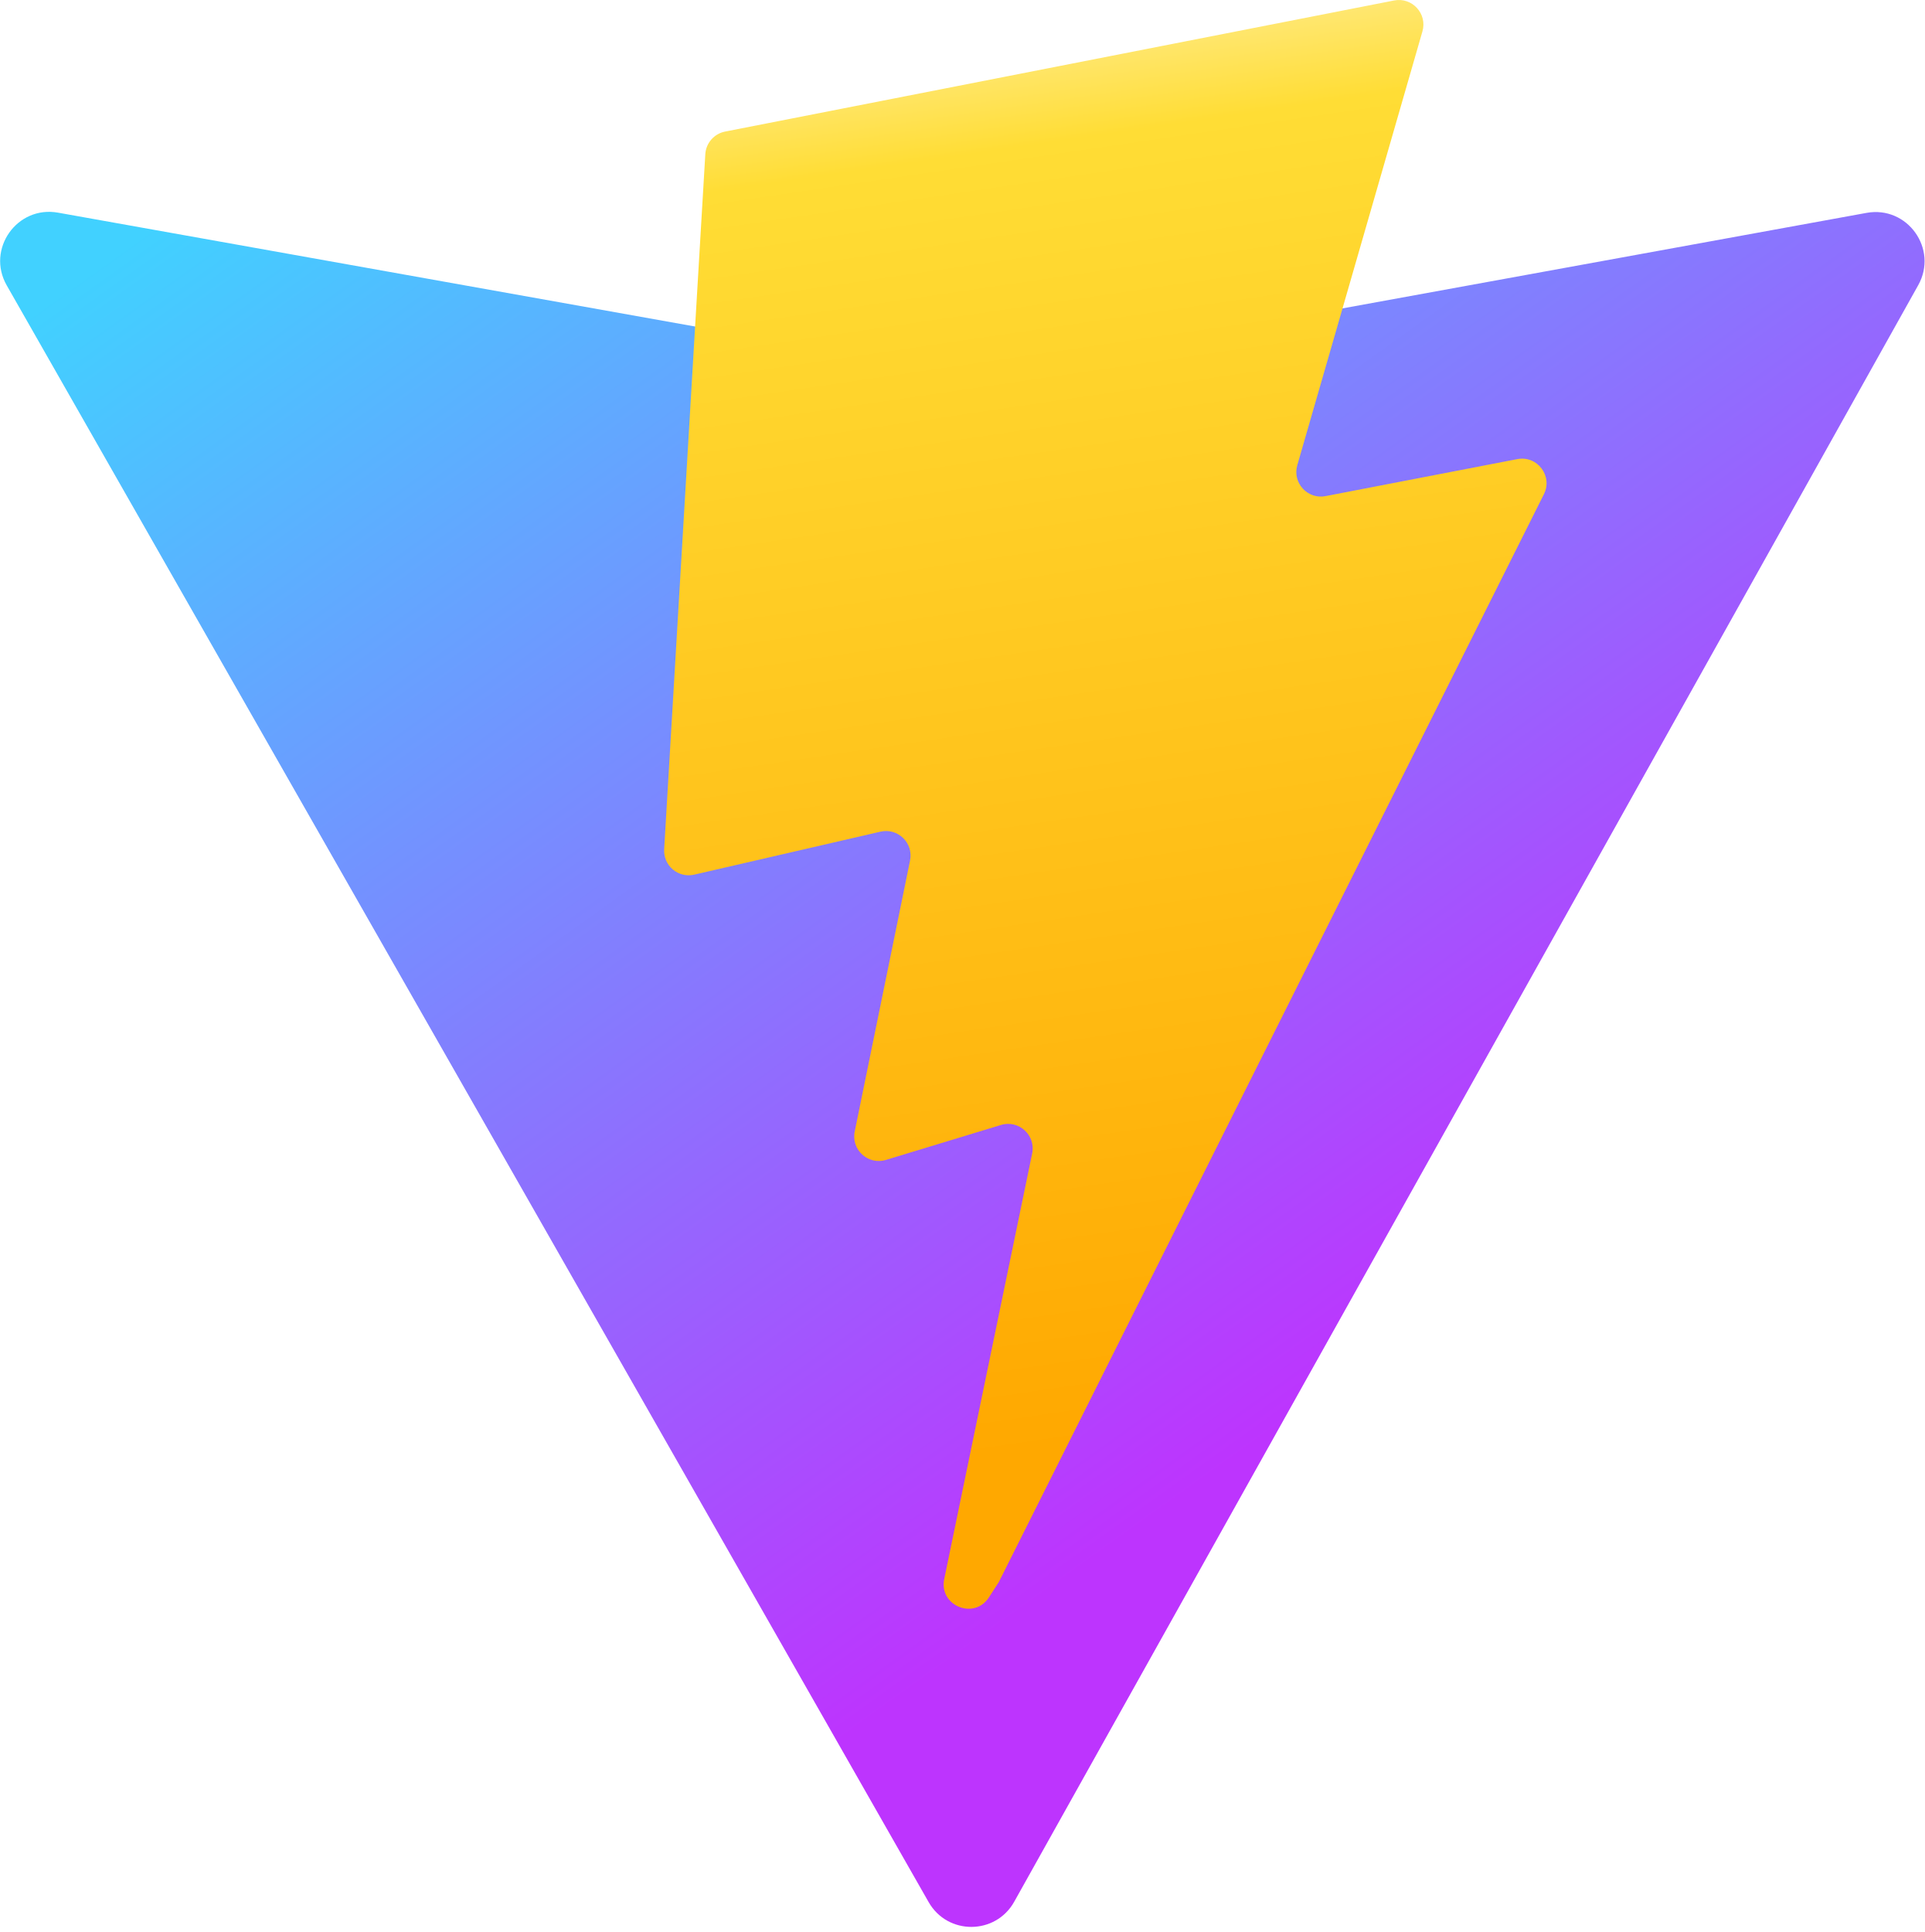
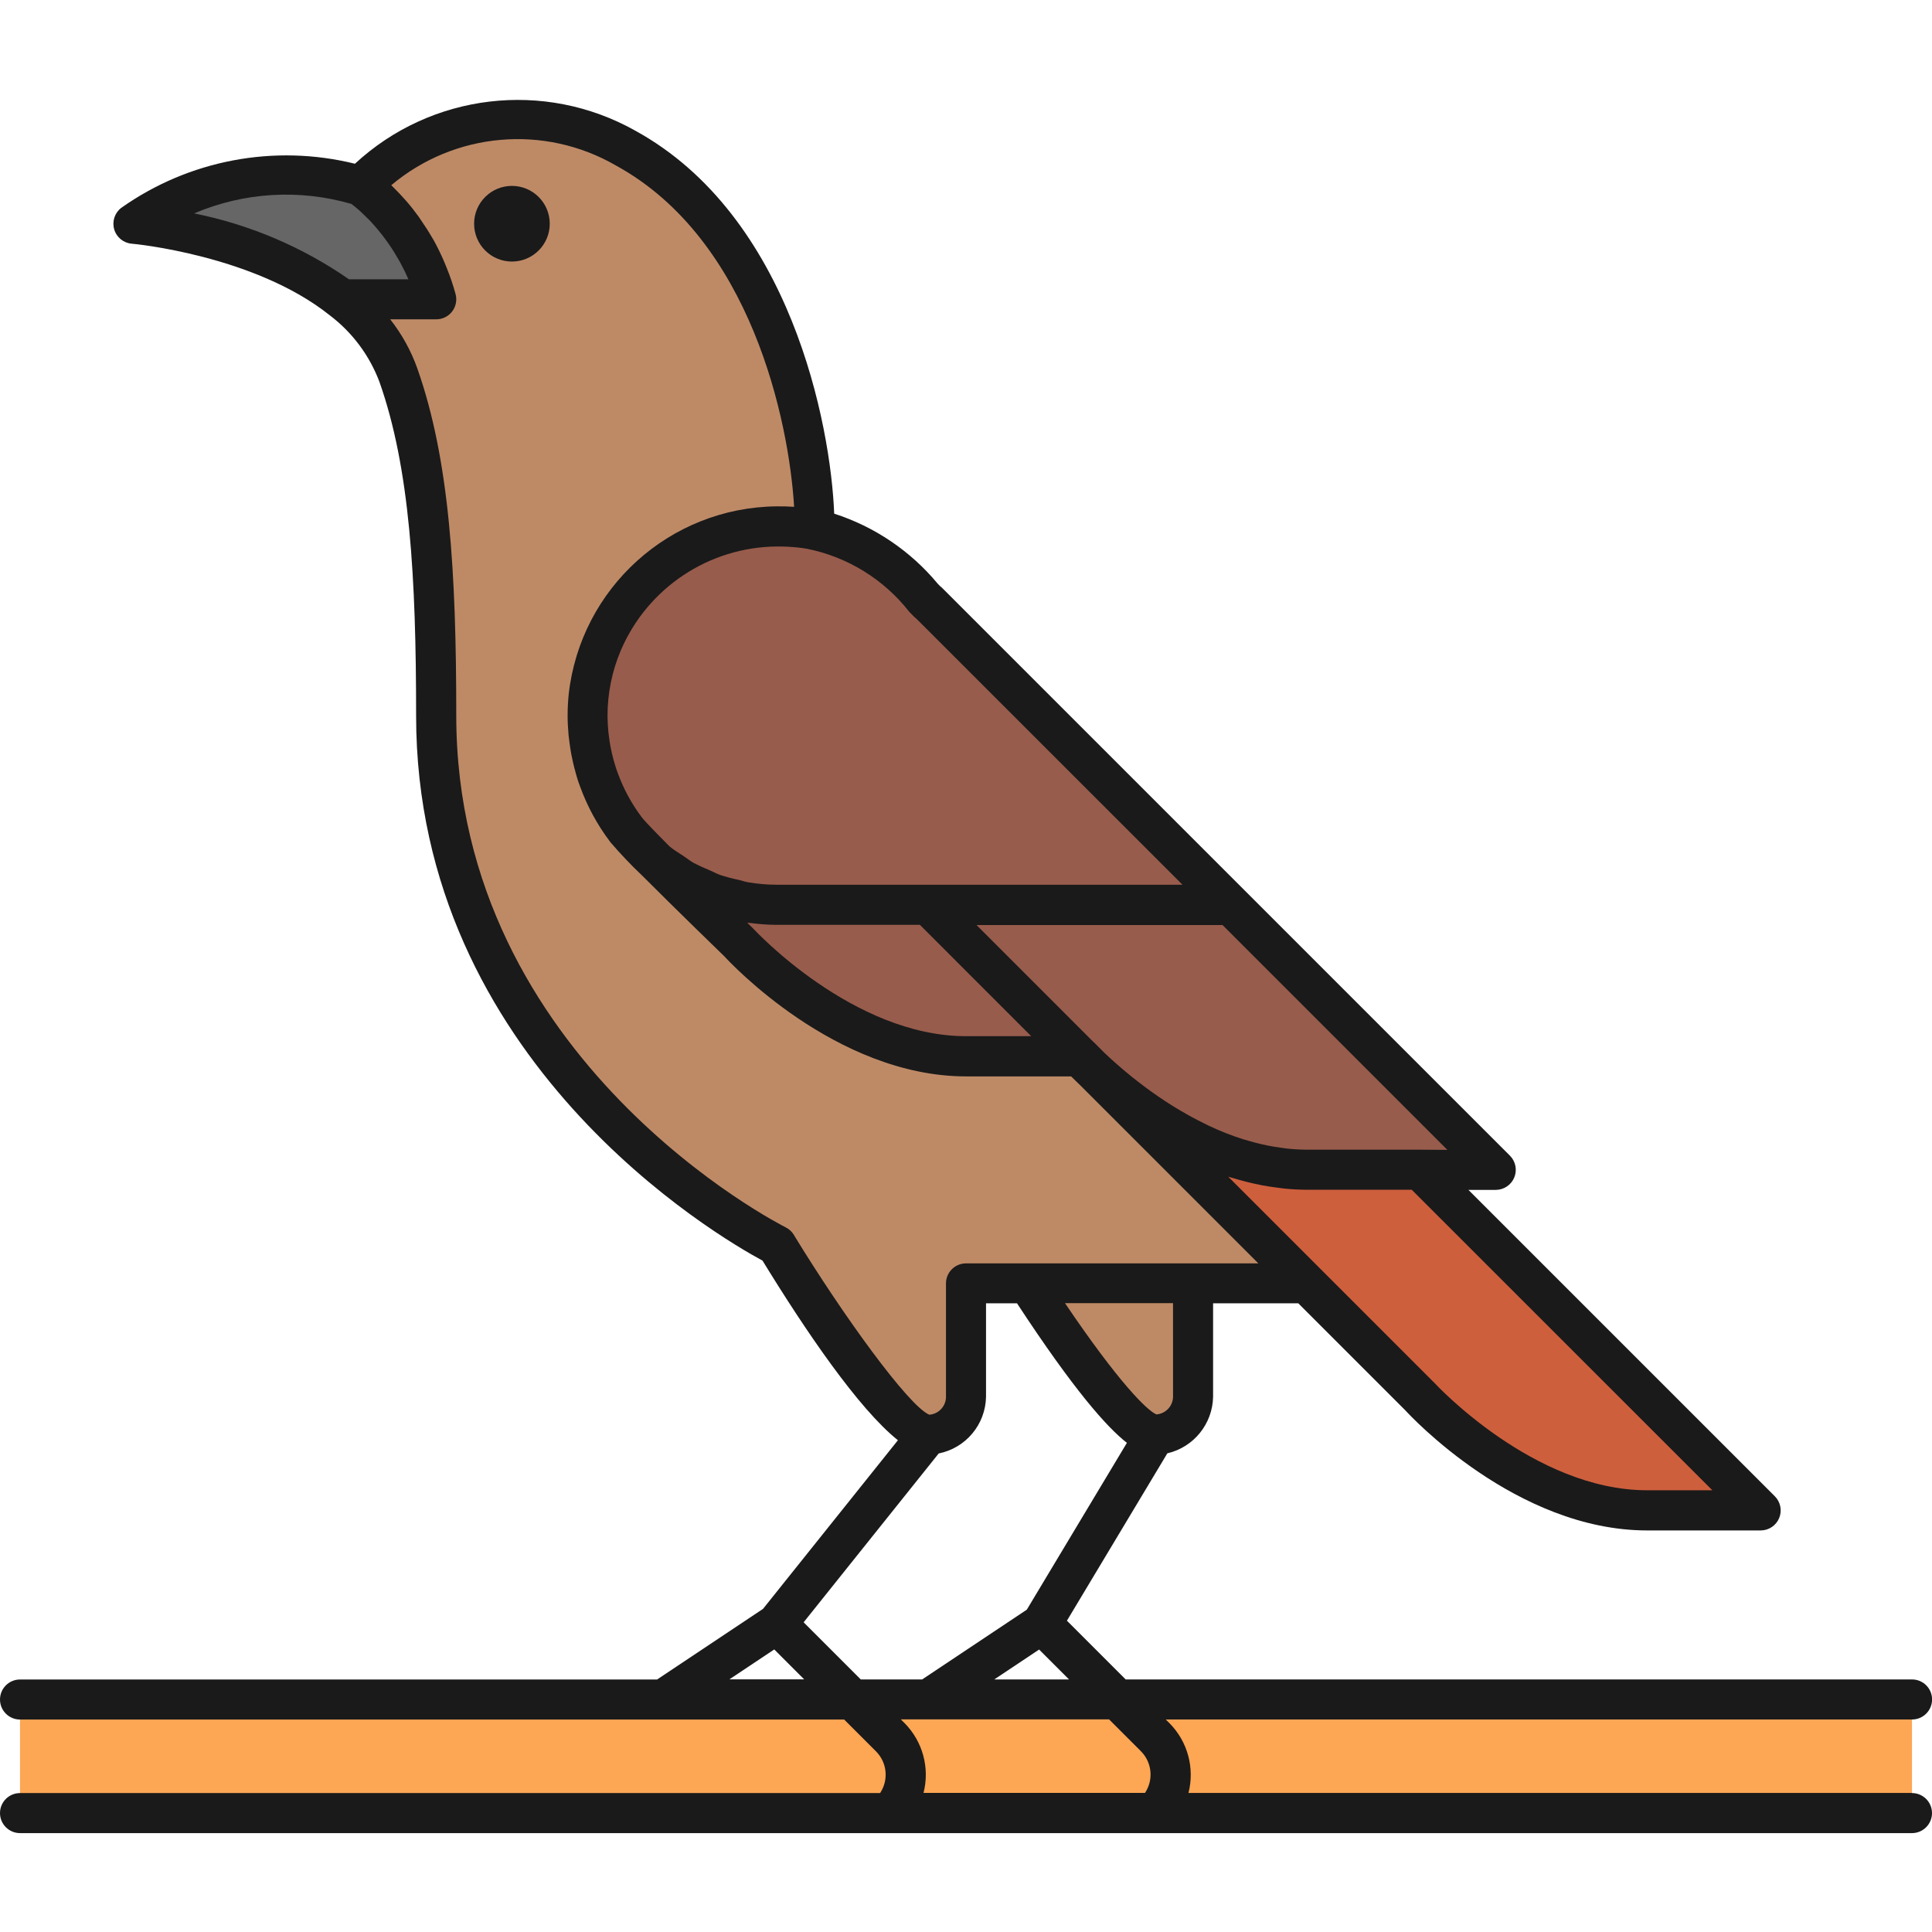
- <svg xmlns="http://www.w3.org/2000/svg" aria-hidden="true" role="img" class="iconify iconify--logos" width="31.88" height="32" preserveAspectRatio="xMidYMid meet" viewBox="0 0 256 257">
-   <defs>
-     <linearGradient id="IconifyId1813088fe1fbc01fb466" x1="-.828%" x2="57.636%" y1="7.652%" y2="78.411%">
-       <stop offset="0%" stop-color="#41D1FF" />
-       <stop offset="100%" stop-color="#BD34FE" />
-     </linearGradient>
-     <linearGradient id="IconifyId1813088fe1fbc01fb467" x1="43.376%" x2="50.316%" y1="2.242%" y2="89.03%">
-       <stop offset="0%" stop-color="#FFEA83" />
-       <stop offset="8.333%" stop-color="#FFDD35" />
-       <stop offset="100%" stop-color="#FFA800" />
-     </linearGradient>
-   </defs>
-   <path fill="url(#IconifyId1813088fe1fbc01fb466)" d="M255.153 37.938L134.897 252.976c-2.483 4.44-8.862 4.466-11.382.048L.875 37.958c-2.746-4.814 1.371-10.646 6.827-9.67l120.385 21.517a6.537 6.537 0 0 0 2.322-.004l117.867-21.483c5.438-.991 9.574 4.796 6.877 9.62Z" />
-   <path fill="url(#IconifyId1813088fe1fbc01fb467)" d="M185.432.063L96.44 17.501a3.268 3.268 0 0 0-2.634 3.014l-5.474 92.456a3.268 3.268 0 0 0 3.997 3.378l24.777-5.718c2.318-.535 4.413 1.507 3.936 3.838l-7.361 36.047c-.495 2.426 1.782 4.5 4.151 3.78l15.304-4.649c2.372-.72 4.652 1.36 4.15 3.788l-11.698 56.621c-.732 3.542 3.979 5.473 5.943 2.437l1.313-2.028l72.516-144.72c1.215-2.423-.88-5.186-3.54-4.672l-25.505 4.922c-2.396.462-4.435-1.77-3.759-4.114l16.646-57.705c.677-2.35-1.37-4.583-3.769-4.113Z" />
+ <svg xmlns="http://www.w3.org/2000/svg" width="800px" height="800px" viewBox="0 -3.71 72.366 72.366">
+   <g id="Group_2549" data-name="Group 2549" transform="translate(-337.508 -703.671)">
+     <g id="Group_2547" data-name="Group 2547">
+       <g id="Group_2491" data-name="Group 2491">
+         <g id="Group_2490" data-name="Group 2490">
+           <g id="Group_2489" data-name="Group 2489">
+             <g id="Group_2488" data-name="Group 2488">
+               <g id="Group_2487" data-name="Group 2487">
+                 <path id="Path_1198" data-name="Path 1198" d="M366.6,760.782" fill="none" stroke="#1a1a1a" stroke-linecap="round" stroke-linejoin="round" stroke-width="3" />
+               </g>
+             </g>
+           </g>
+         </g>
+       </g>
+       <g id="Group_2496" data-name="Group 2496">
+         <g id="Group_2495" data-name="Group 2495">
+           <g id="Group_2494" data-name="Group 2494">
+             <g id="Group_2493" data-name="Group 2493">
+               <g id="Group_2492" data-name="Group 2492">
+                 <rect id="Rectangle_37" data-name="Rectangle 37" width="70.866" height="4.252" transform="translate(338.258 763.617)" fill="#fda654" />
+               </g>
+             </g>
+           </g>
+         </g>
+       </g>
+       <g id="Group_2501" data-name="Group 2501">
+         <g id="Group_2500" data-name="Group 2500">
+           <g id="Group_2499" data-name="Group 2499">
+             <g id="Group_2498" data-name="Group 2498">
+               <g id="Group_2497" data-name="Group 2497">
+                 <path id="Path_1199" data-name="Path 1199" d="M370.856,732.436" fill="#985c4c" />
+               </g>
+             </g>
+           </g>
+         </g>
+       </g>
+       <g id="Group_2506" data-name="Group 2506">
+         <g id="Group_2505" data-name="Group 2505">
+           <g id="Group_2504" data-name="Group 2504">
+             <g id="Group_2503" data-name="Group 2503">
+               <g id="Group_2502" data-name="Group 2502">
+                 <path id="Path_1200" data-name="Path 1200" d="M351.014,706.924a9.958,9.958,0,0,0-8.5,1.417s4.779.419,7.81,2.835h3.528A7.786,7.786,0,0,0,351.014,706.924Z" fill="#666" />
+               </g>
+             </g>
+           </g>
+         </g>
+       </g>
+       <g id="Group_2511" data-name="Group 2511">
+         <g id="Group_2510" data-name="Group 2510">
+           <g id="Group_2509" data-name="Group 2509">
+             <g id="Group_2508" data-name="Group 2508">
+               <g id="Group_2507" data-name="Group 2507">
+                 <path id="Path_1201" data-name="Path 1201" d="M380.777,753.7a1.454,1.454,0,0,0,1.418-1.418v-4.252h-6.19C377.346,750.094,379.818,753.7,380.777,753.7Z" fill="#be8a66" />
+               </g>
+             </g>
+           </g>
+         </g>
+       </g>
+       <g id="Group_2516" data-name="Group 2516">
+         <g id="Group_2515" data-name="Group 2515">
+           <g id="Group_2514" data-name="Group 2514">
+             <g id="Group_2513" data-name="Group 2513">
+               <g id="Group_2512" data-name="Group 2512">
+                 <path id="Path_1202" data-name="Path 1202" d="M377.944,739.524h-4.253c-4.631,0-8.5-4.252-8.5-4.252s-1.826-1.769-3.082-3.03c-.563-.564-1.012-1.028-1.132-1.184l-.027-.037a7.13,7.13,0,0,1-1-1.837c-.022-.06-.045-.119-.065-.18-.038-.112-.07-.227-.1-.342q-.042-.148-.078-.3c-.023-.1-.044-.2-.062-.3-.025-.131-.044-.264-.061-.4-.01-.079-.022-.158-.03-.238-.02-.218-.033-.439-.033-.662a7.1,7.1,0,0,1,7.086-7.087h0a7.506,7.506,0,0,1,1.536.139l-.118-.139c0-3.186-1.406-11.064-7.087-14.173a8.287,8.287,0,0,0-9.921,1.417,7.786,7.786,0,0,1,2.834,4.252H350.32a6.351,6.351,0,0,1,2.111,2.835c1.11,3.14,1.417,7.023,1.417,12.756,0,13.588,12.756,19.842,12.756,19.842s4.325,7.087,5.67,7.087a1.453,1.453,0,0,0,1.417-1.418v-4.252h12.756l-8.043-8.043C378.112,739.705,377.946,739.526,377.944,739.524Z" fill="#be8a66" />
+               </g>
+             </g>
+           </g>
+         </g>
+       </g>
+       <g id="Group_2521" data-name="Group 2521">
+         <g id="Group_2520" data-name="Group 2520">
+           <g id="Group_2519" data-name="Group 2519">
+             <g id="Group_2518" data-name="Group 2518">
+               <g id="Group_2517" data-name="Group 2517">
+                 <path id="Path_1203" data-name="Path 1203" d="M383.612,733.853l-11.338-11.338,0,.011c-1.4-1.428-2.686-2.865-5.668-2.846h0a7.1,7.1,0,0,0-7.086,7.087c0,.223.013.444.033.662.008.08.02.159.03.238.017.133.036.266.061.4.018.1.039.2.062.3s.05.2.078.3c.032.115.064.23.1.343.02.06.043.119.065.179a7.13,7.13,0,0,0,1,1.837h0l.027.037c.12.156.569.62,1.132,1.184a7.055,7.055,0,0,0,4.5,1.612Z" fill="#985c4c" />
+               </g>
+             </g>
+           </g>
+         </g>
+       </g>
+       <g id="Group_2526" data-name="Group 2526">
+         <g id="Group_2525" data-name="Group 2525">
+           <g id="Group_2524" data-name="Group 2524">
+             <g id="Group_2523" data-name="Group 2523">
+               <g id="Group_2522" data-name="Group 2522">
+                 <path id="Path_1204" data-name="Path 1204" d="M383.612,733.853H372.274l5.669,5.67s3.873,4.252,8.5,4.252h7.086Z" fill="#985c4c" />
+               </g>
+             </g>
+           </g>
+         </g>
+       </g>
+       <g id="Group_2531" data-name="Group 2531">
+         <g id="Group_2530" data-name="Group 2530">
+           <g id="Group_2529" data-name="Group 2529">
+             <g id="Group_2528" data-name="Group 2528">
+               <g id="Group_2527" data-name="Group 2527">
+                 <path id="Path_1205" data-name="Path 1205" d="M377.943,739.523s3.873,4.252,8.5,4.252H390.7l12.756,12.756H399.2c-4.631,0-8.5-4.252-8.5-4.252Z" fill="#ce5f3d" />
+               </g>
+             </g>
+           </g>
+         </g>
+       </g>
+       <g id="Group_2536" data-name="Group 2536">
+         <g id="Group_2535" data-name="Group 2535">
+           <g id="Group_2534" data-name="Group 2534">
+             <g id="Group_2533" data-name="Group 2533">
+               <g id="Group_2532" data-name="Group 2532">
+                 <path id="Path_1206" data-name="Path 1206" d="M366.6,733.853a7.055,7.055,0,0,1-4.5-1.612c1.256,1.261,3.082,3.03,3.082,3.03s3.873,4.252,8.5,4.252h4.252l-5.669-5.67Z" fill="#985c4c" />
+               </g>
+             </g>
+           </g>
+         </g>
+       </g>
+       <g id="Group_2541" data-name="Group 2541">
+         <g id="Group_2540" data-name="Group 2540">
+           <g id="Group_2539" data-name="Group 2539">
+             <g id="Group_2538" data-name="Group 2538">
+               <g id="Group_2537" data-name="Group 2537">
+                 <path id="Path_1207" data-name="Path 1207" d="M366.6,760.782" fill="none" stroke="#1a1a1a" stroke-linecap="round" stroke-linejoin="round" stroke-width="3" />
+               </g>
+             </g>
+           </g>
+         </g>
+       </g>
+       <g id="Group_2546" data-name="Group 2546">
+         <g id="Group_2545" data-name="Group 2545">
+           <g id="Group_2544" data-name="Group 2544">
+             <g id="Group_2543" data-name="Group 2543">
+               <g id="Group_2542" data-name="Group 2542">
+                 <path id="Path_1208" data-name="Path 1208" d="M370.856,732.436" fill="none" stroke="#1a1a1a" stroke-linecap="round" stroke-linejoin="round" stroke-width="3" />
+               </g>
+             </g>
+           </g>
+         </g>
+       </g>
+     </g>
+     <g id="Group_2548" data-name="Group 2548">
+       <path id="Path_1209" data-name="Path 1209" d="M409.124,767.119h-27.1a2.746,2.746,0,0,0-.713-2.615l-.137-.137h27.953a.75.75,0,0,0,0-1.5H379.671l-2.2-2.2,3.761-6.269a2.217,2.217,0,0,0,1.714-2.119v-3.5h3.192l4.007,4.007c.168.183,4.153,4.5,9.059,4.5h4.252a.75.75,0,0,0,.53-1.281l-11.476-11.475h1.024a.751.751,0,0,0,.531-1.281l-9.922-9.921L372.8,721.985a.569.569,0,0,0-.08-.069l-.088-.091a8.378,8.378,0,0,0-3.878-2.624c-.13-3.324-1.624-11.157-7.463-14.352a8.979,8.979,0,0,0-10.488,1.245,10.716,10.716,0,0,0-8.754,1.653.75.75,0,0,0,.391,1.342c.046,0,4.587.425,7.409,2.674h0a5.606,5.606,0,0,1,1.871,2.5c1.141,3.227,1.374,7.333,1.374,12.505,0,12.941,11.313,19.516,12.975,20.411,1.6,2.611,3.591,5.547,5.072,6.728l-5.054,6.318-3.966,2.644H338.258a.75.75,0,1,0,0,1.5h30.87l1.2,1.2a1.237,1.237,0,0,1,.145,1.554H338.258a.75.75,0,1,0,0,1.5h70.866a.75.75,0,0,0,0-1.5Zm-39.375-4.252-2.14-2.14,5.059-6.324a2.206,2.206,0,0,0,1.773-2.125v-3.5h1.16c2.13,3.249,3.364,4.639,4.117,5.227l-3.749,6.248-3.923,2.615Zm6.681-1.12,1.12,1.12h-2.8Zm5.016-9.507a.674.674,0,0,1-.623.7c-.347-.146-1.41-1.187-3.423-4.167h4.045Zm20.2,3.541H399.2c-4.236,0-7.914-3.968-7.974-4.033l-4.252-4.252-3.46-3.46c.053.017.108.03.161.047.1.029.19.056.287.083.169.047.339.089.512.128.1.022.2.044.3.063.185.036.371.063.559.087.09.012.178.026.268.035a8.424,8.424,0,0,0,.845.046h3.941Zm-36.149-21.257c.038.006.076,0,.114.008a7.672,7.672,0,0,0,.995.071h5.359l4.169,4.17h-2.441c-4.236,0-7.914-3.968-7.982-4.041Zm25.2,8.5h-4.252a7.236,7.236,0,0,1-.723-.041c-.076-.008-.151-.02-.227-.031-.164-.022-.328-.048-.49-.08-.082-.016-.163-.034-.244-.053-.161-.037-.32-.079-.478-.125-.07-.02-.141-.039-.21-.061-.212-.067-.421-.14-.625-.221l-.031-.011c-.22-.087-.434-.182-.645-.281-.053-.025-.1-.052-.156-.078-.157-.077-.312-.156-.463-.238-.056-.03-.111-.061-.166-.092q-.228-.128-.444-.26l-.123-.075c-.378-.237-.729-.48-1.046-.717l-.01-.008c-.157-.117-.3-.233-.446-.345l-.032-.026c-.424-.343-.766-.652-1.007-.882l-.4-.4-.005,0-4.389-4.39H383.3l8.421,8.422Zm-19.135-20.15.174.177a.657.657,0,0,0,.089.077L381.8,733.1H366.6a6.317,6.317,0,0,1-1.083-.094c-.11-.019-.214-.059-.322-.084a6.355,6.355,0,0,1-.724-.192c-.129-.046-.249-.116-.376-.17a6.51,6.51,0,0,1-.607-.278c-.134-.076-.253-.175-.382-.26-.172-.114-.35-.219-.512-.351l-.174-.176-.09-.091-.122-.124-.114-.116-.051-.053-.131-.135-.012-.013c-.046-.048-.088-.092-.122-.129l-.017-.018c-.03-.033-.059-.063-.082-.089l-.006-.006c-.024-.026-.044-.05-.061-.069l-.007-.008c-.032-.037-.051-.061-.064-.078a6.354,6.354,0,0,1-.891-1.643l-.059-.161c-.033-.1-.061-.2-.091-.3-.024-.089-.048-.179-.069-.269s-.039-.176-.056-.265c-.022-.116-.039-.235-.054-.356l-.01-.076c-.006-.045-.013-.091-.017-.135-.018-.2-.03-.393-.03-.593a6.249,6.249,0,0,1,.5-2.451,6.418,6.418,0,0,1,5.842-3.886h.012a7.265,7.265,0,0,1,.793.039c.114.012.223.031.333.048A6.485,6.485,0,0,1,371.564,722.875ZM350.672,707.6c.039.029.091.07.156.124l.04.035c.058.049.122.1.193.171.029.027.062.061.093.091.062.06.127.124.2.195l.123.134c.066.072.133.15.2.233.046.054.091.111.137.169.07.089.14.186.211.285.045.063.09.126.135.194.076.114.15.239.223.364.038.065.076.125.113.193.108.2.212.408.308.634h-2.225a15.525,15.525,0,0,0-5.8-2.468A8.781,8.781,0,0,1,350.672,707.6Zm16.572,38.614a.751.751,0,0,0-.309-.282c-.123-.061-12.337-6.223-12.337-19.17,0-5.326-.248-9.576-1.46-13.005a6.472,6.472,0,0,0-1.014-1.835h1.724a.75.75,0,0,0,.725-.943,8.412,8.412,0,0,0-.332-.981c-.029-.073-.058-.145-.088-.216a8.867,8.867,0,0,0-.4-.823c-.016-.028-.032-.052-.048-.079-.134-.234-.273-.449-.413-.65-.035-.051-.07-.1-.1-.15-.15-.206-.3-.4-.445-.565-.026-.031-.05-.056-.077-.086q-.192-.217-.368-.391c-.03-.03-.059-.061-.088-.089s-.035-.035-.051-.05a7.352,7.352,0,0,1,8.417-.738c5.063,2.77,6.482,9.588,6.673,12.784-.209-.014-.422-.021-.641-.018H366.6a7.919,7.919,0,0,0-7.791,7.042c-.026.261-.04.526-.04.8,0,.226.012.466.036.732.007.067.016.133.025.2l.008.063c.019.148.04.294.067.44.021.11.044.22.069.329s.055.222.089.343v.007c.034.121.069.243.107.359.017.049.035.1.053.145l.021.057a7.864,7.864,0,0,0,1.1,2.025l.034.046a16.945,16.945,0,0,0,1.2,1.259c1.242,1.245,3.058,3.005,3.059,3.005.168.183,4.153,4.5,9.059,4.5h3.933l.029.029.169.166.07.067.063.061,2.438,2.437,4.243,4.244H373.691a.75.75,0,0,0-.75.75v4.213a.675.675,0,0,1-.624.705C371.548,752.634,369.089,749.241,367.244,746.218Zm-2.415,16.649,1.68-1.12,1.119,1.12Zm6.558,1.637-.137-.137h7.8l1.2,1.2a1.238,1.238,0,0,1,.146,1.554H372.1A2.746,2.746,0,0,0,371.387,764.5Z" fill="#1a1a1a" />
+       <path id="Path_1210" data-name="Path 1210" d="M356.683,706.924a1.417,1.417,0,1,0,1.417,1.417A1.417,1.417,0,0,0,356.683,706.924Z" fill="#1a1a1a" />
+     </g>
+   </g>
</svg>
